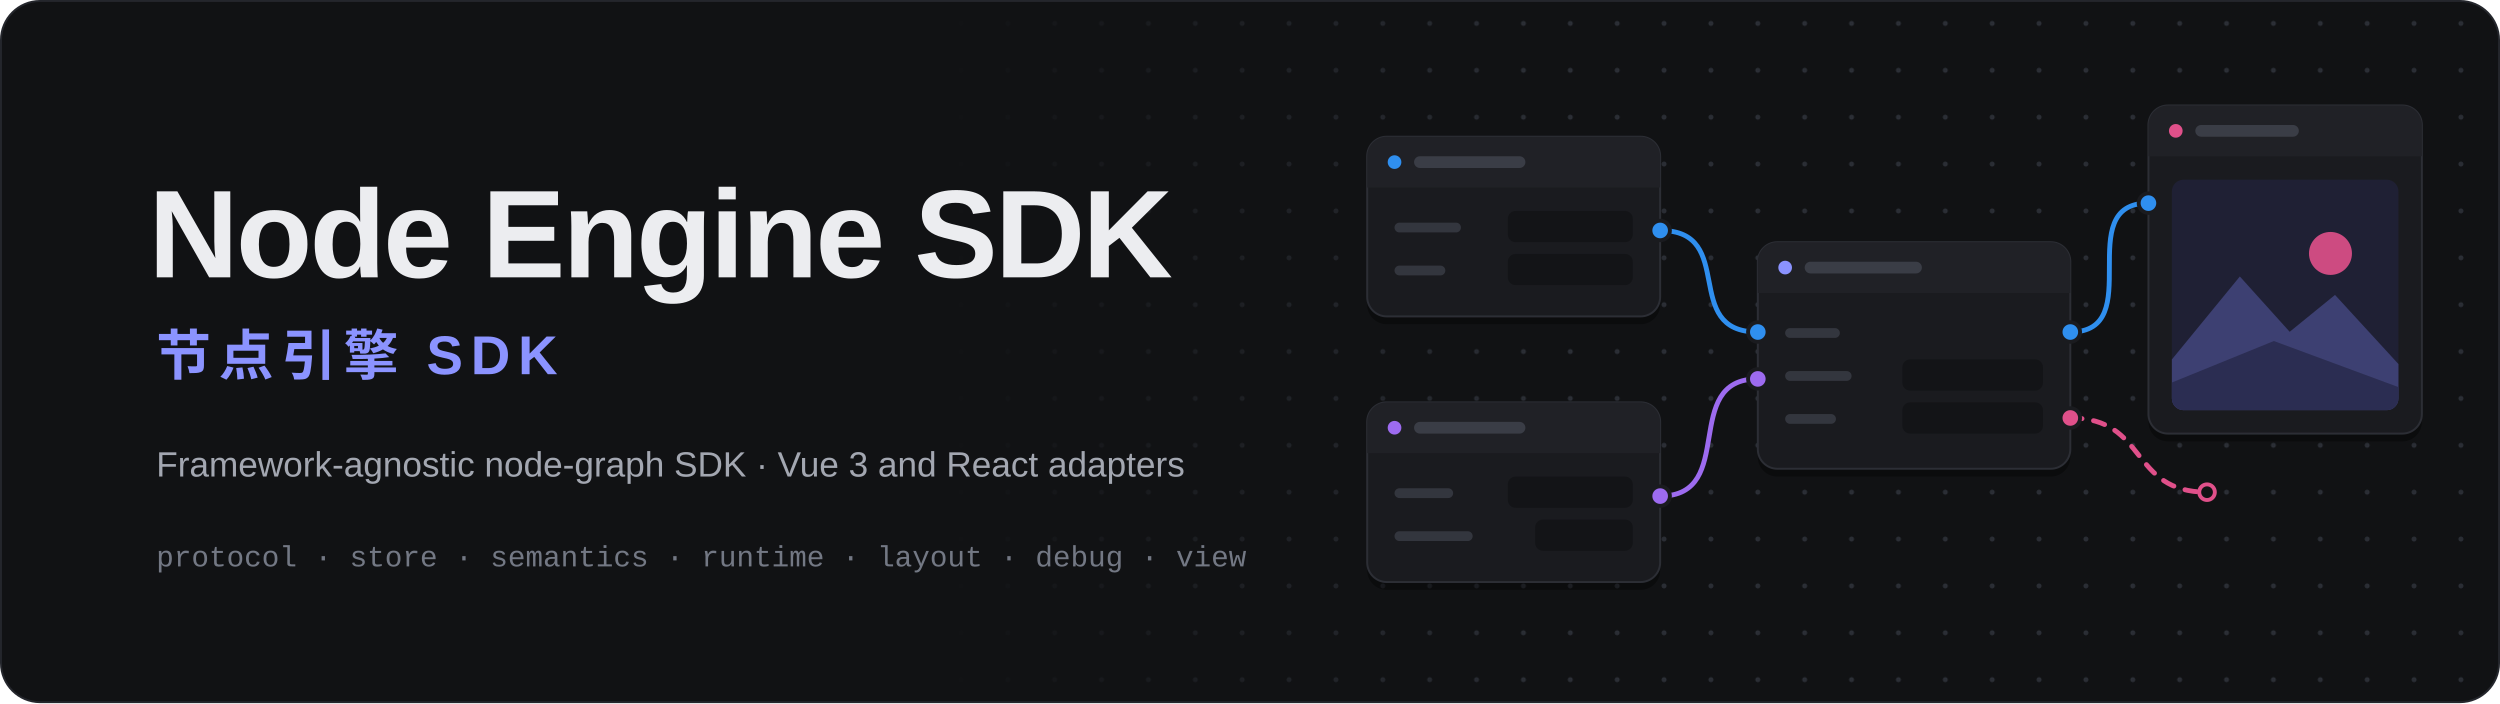
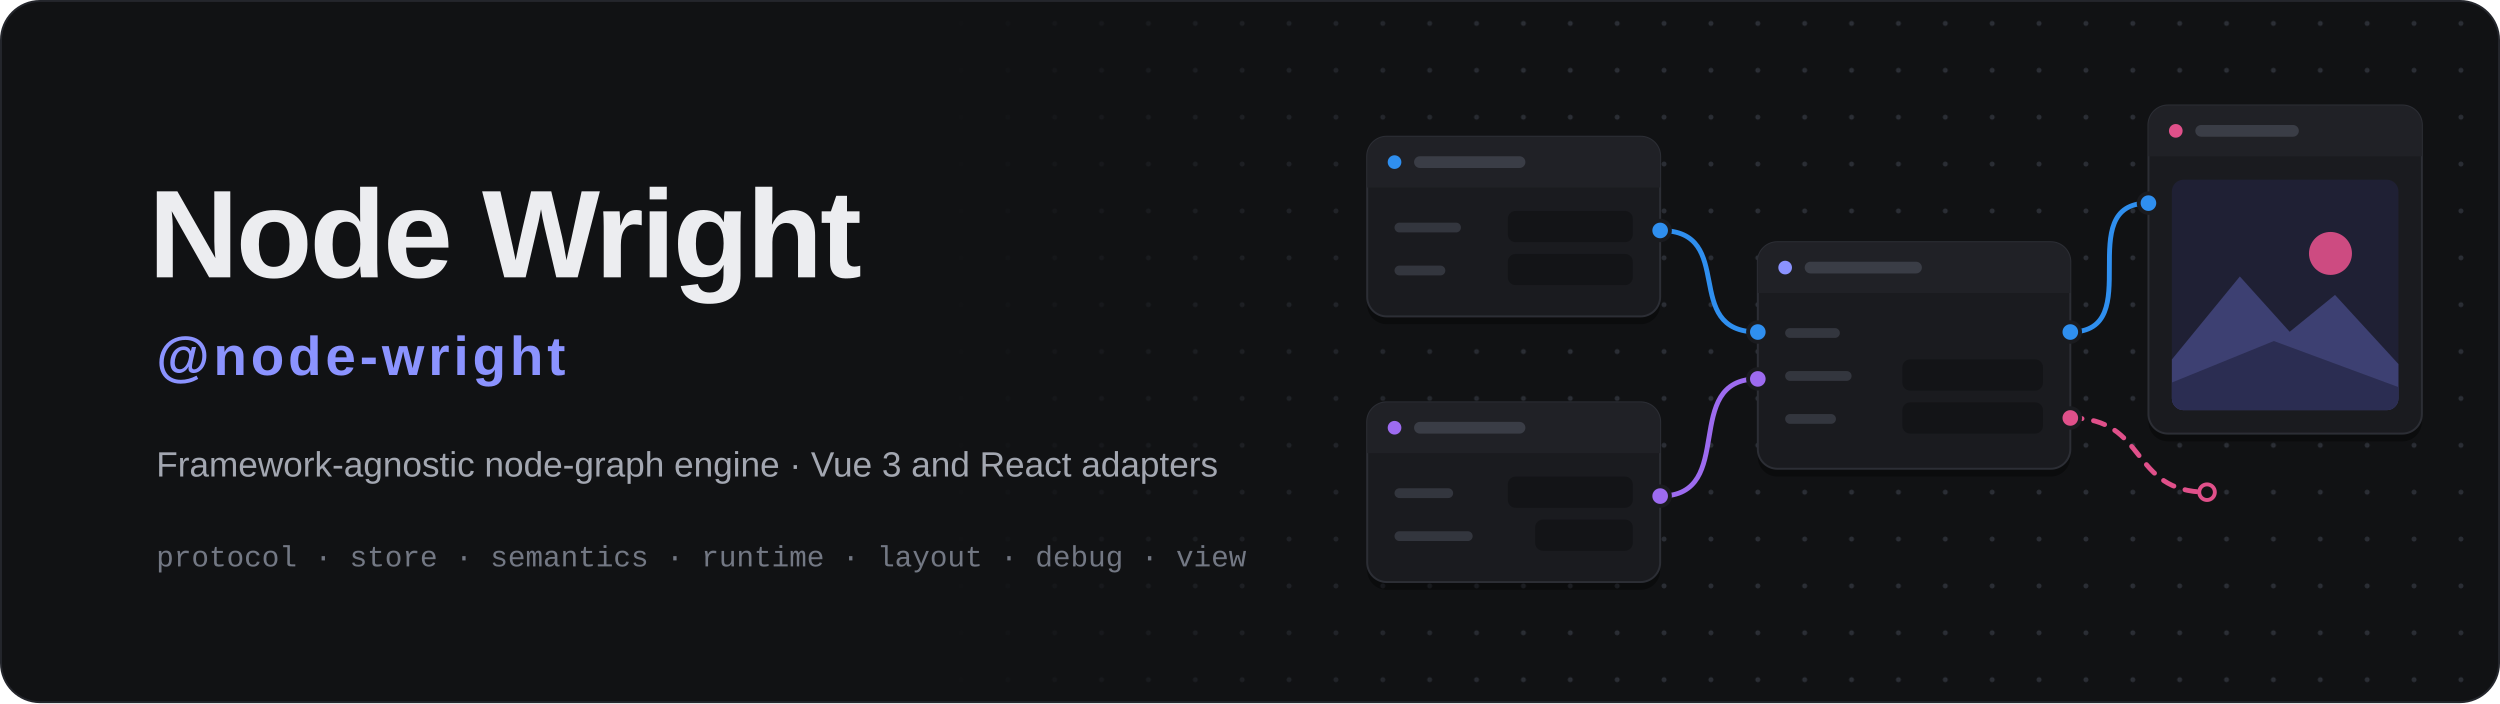
<svg xmlns="http://www.w3.org/2000/svg" width="1280" height="360" viewBox="0 0 1280 360" role="img" aria-labelledby="title-dark">
  <defs>
    <pattern id="dots-dark" width="24" height="24" patternUnits="userSpaceOnUse">
      <circle cx="12" cy="12" r="1.3" fill="#2a2d34" />
    </pattern>
    <linearGradient id="fade-dark" x1="0" x2="1" y1="0" y2="0">
      <stop offset="0.38" stop-color="#fff" stop-opacity="0" />
      <stop offset="0.62" stop-color="#fff" stop-opacity="1" />
    </linearGradient>
    <mask id="grid-mask-dark">
      <rect width="1280" height="360" fill="url(#fade-dark)" />
    </mask>
  </defs>
  <rect x="0.5" y="0.5" width="1279" height="359" rx="20" fill="#111214" stroke="#24262c" />
  <rect x="1" y="1" width="1278" height="358" rx="20" fill="url(#dots-dark)" mask="url(#grid-mask-dark)" />
  <g font-family="-apple-system, BlinkMacSystemFont, 'Segoe UI', 'Helvetica Neue', Arial, 'PingFang SC', 'Hiragino Sans GB', 'Microsoft YaHei', 'Noto Sans CJK SC', sans-serif">
-     <text x="76" y="142" fill="#ecedf0" font-size="64" font-weight="700" letter-spacing="-1.4">Node Engine SDK</text>
-     <text x="80" y="192" fill="#8b93ff" font-size="28" font-weight="600" letter-spacing="4">节点引擎 SDK</text>
-     <text x="80" y="244" fill="#a3a7b1" font-size="18">Framework-agnostic node-graph SDK · Vue 3 and React adapters</text>
+     <text x="76" y="142" fill="#ecedf0" font-size="64" font-weight="700" letter-spacing="-1.4">Node Wright</text>
+     <text x="80" y="192" fill="#8b93ff" font-size="28" font-weight="600" letter-spacing="2">@node-wright</text>
+     <text x="80" y="244" fill="#a3a7b1" font-size="18">Framework-agnostic node-graph engine · Vue 3 and React adapters</text>
  </g>
  <text x="80" y="290" fill="#737884" font-family="ui-monospace, SFMono-Regular, Menlo, Consolas, 'Liberation Mono', monospace" font-size="15">protocol · store · semantics · runtime · layout · debug · view</text>
  <g>
    <path d="M850 118C890 118 860 170 900 170" fill="none" stroke="#2f8fef" stroke-width="2.5" stroke-linecap="round" />
    <path d="M850 254C890 254 860 194 900 194" fill="none" stroke="#9d6bf0" stroke-width="2.5" stroke-linecap="round" />
    <path d="M1060 170C1100 170 1060 104 1100 104" fill="none" stroke="#2f8fef" stroke-width="2.5" stroke-linecap="round" />
    <path d="M1060 214C1100 214 1090 252 1130 252" fill="none" stroke="#e0508a" stroke-width="2.5" stroke-linecap="round" stroke-dasharray="6 6" />
    <g>
      <rect x="700" y="74" width="150" height="92" rx="10" fill="#000000" opacity="0.35" />
      <rect x="700" y="70" width="150" height="92" rx="10" fill="#1a1b1f" stroke="#2c2e35" />
      <path d="M700 80a10 10 0 0 1 10-10h130a10 10 0 0 1 10 10v16h-150z" fill="#202126" />
      <circle cx="714" cy="83" r="3.5" fill="#2f8fef" />
      <rect x="724" y="80" width="57" height="6" rx="3" fill="#3a3d46" />
      <rect x="714" y="114" width="34" height="5" rx="2.5" fill="#3a3d46" opacity="0.8" />
      <rect x="772" y="108" width="64" height="16" rx="4" fill="#131417" />
      <rect x="714" y="136" width="26" height="5" rx="2.5" fill="#3a3d46" opacity="0.8" />
      <rect x="772" y="130" width="64" height="16" rx="4" fill="#131417" />
      <circle cx="850" cy="118" r="5" fill="#2f8fef" stroke="#1a1b1f" stroke-width="2" />
    </g>
    <g>
      <rect x="700" y="210" width="150" height="92" rx="10" fill="#000000" opacity="0.35" />
      <rect x="700" y="206" width="150" height="92" rx="10" fill="#1a1b1f" stroke="#2c2e35" />
      <path d="M700 216a10 10 0 0 1 10-10h130a10 10 0 0 1 10 10v16h-150z" fill="#202126" />
      <circle cx="714" cy="219" r="3.5" fill="#9d6bf0" />
      <rect x="724" y="216" width="57" height="6" rx="3" fill="#3a3d46" />
      <rect x="714" y="250" width="30" height="5" rx="2.5" fill="#3a3d46" opacity="0.8" />
      <rect x="772" y="244" width="64" height="16" rx="4" fill="#131417" />
      <rect x="714" y="272" width="40" height="5" rx="2.5" fill="#3a3d46" opacity="0.8" />
      <rect x="786" y="266" width="50" height="16" rx="4" fill="#131417" />
      <circle cx="850" cy="254" r="5" fill="#9d6bf0" stroke="#1a1b1f" stroke-width="2" />
    </g>
    <g>
      <rect x="900" y="128" width="160" height="116" rx="10" fill="#000000" opacity="0.35" />
      <rect x="900" y="124" width="160" height="116" rx="10" fill="#1a1b1f" stroke="#2c2e35" />
      <path d="M900 134a10 10 0 0 1 10-10h140a10 10 0 0 1 10 10v16h-160z" fill="#202126" />
      <circle cx="914" cy="137" r="3.5" fill="#8b93ff" />
      <rect x="924" y="134" width="60" height="6" rx="3" fill="#3a3d46" />
      <rect x="914" y="168" width="28" height="5" rx="2.5" fill="#3a3d46" opacity="0.8" />
      <rect x="914" y="190" width="34" height="5" rx="2.5" fill="#3a3d46" opacity="0.8" />
      <rect x="974" y="184" width="72" height="16" rx="4" fill="#131417" />
      <rect x="914" y="212" width="26" height="5" rx="2.5" fill="#3a3d46" opacity="0.8" />
      <rect x="974" y="206" width="72" height="16" rx="4" fill="#131417" />
      <circle cx="900" cy="170" r="5" fill="#2f8fef" stroke="#1a1b1f" stroke-width="2" />
      <circle cx="900" cy="194" r="5" fill="#9d6bf0" stroke="#1a1b1f" stroke-width="2" />
      <circle cx="1060" cy="170" r="5" fill="#2f8fef" stroke="#1a1b1f" stroke-width="2" />
      <circle cx="1060" cy="214" r="5" fill="#e0508a" stroke="#1a1b1f" stroke-width="2" />
    </g>
    <g>
      <rect x="1100" y="58" width="140" height="168" rx="10" fill="#000000" opacity="0.35" />
      <rect x="1100" y="54" width="140" height="168" rx="10" fill="#1a1b1f" stroke="#2c2e35" />
      <path d="M1100 64a10 10 0 0 1 10-10h120a10 10 0 0 1 10 10v16h-140z" fill="#202126" />
      <circle cx="1114" cy="67" r="3.5" fill="#e0508a" />
      <rect x="1124" y="64" width="53" height="6" rx="3" fill="#3a3d46" />
      <clipPath id="img-dark">
        <rect x="1112" y="92" width="116" height="118" rx="6" />
      </clipPath>
      <g clip-path="url(#img-dark)">
        <rect x="1112" y="92" width="116" height="118" fill="#1f2034" />
        <circle cx="1193.2" cy="129.76" r="11" fill="#e0508a" opacity="0.9" />
        <path d="M1112 184.04L1146.8 141.56L1172.32 169.88L1195.52 151.0L1228 186.4V210H1112z" fill="#3d4072" />
        <path d="M1112 195.84L1164.2 174.6L1228 198.2V210H1112z" fill="#2b2d52" />
      </g>
      <circle cx="1100" cy="104" r="5" fill="#2f8fef" stroke="#1a1b1f" stroke-width="2" />
    </g>
    <circle cx="1130" cy="252" r="4" fill="none" stroke="#e0508a" stroke-width="2" />
  </g>
</svg>
